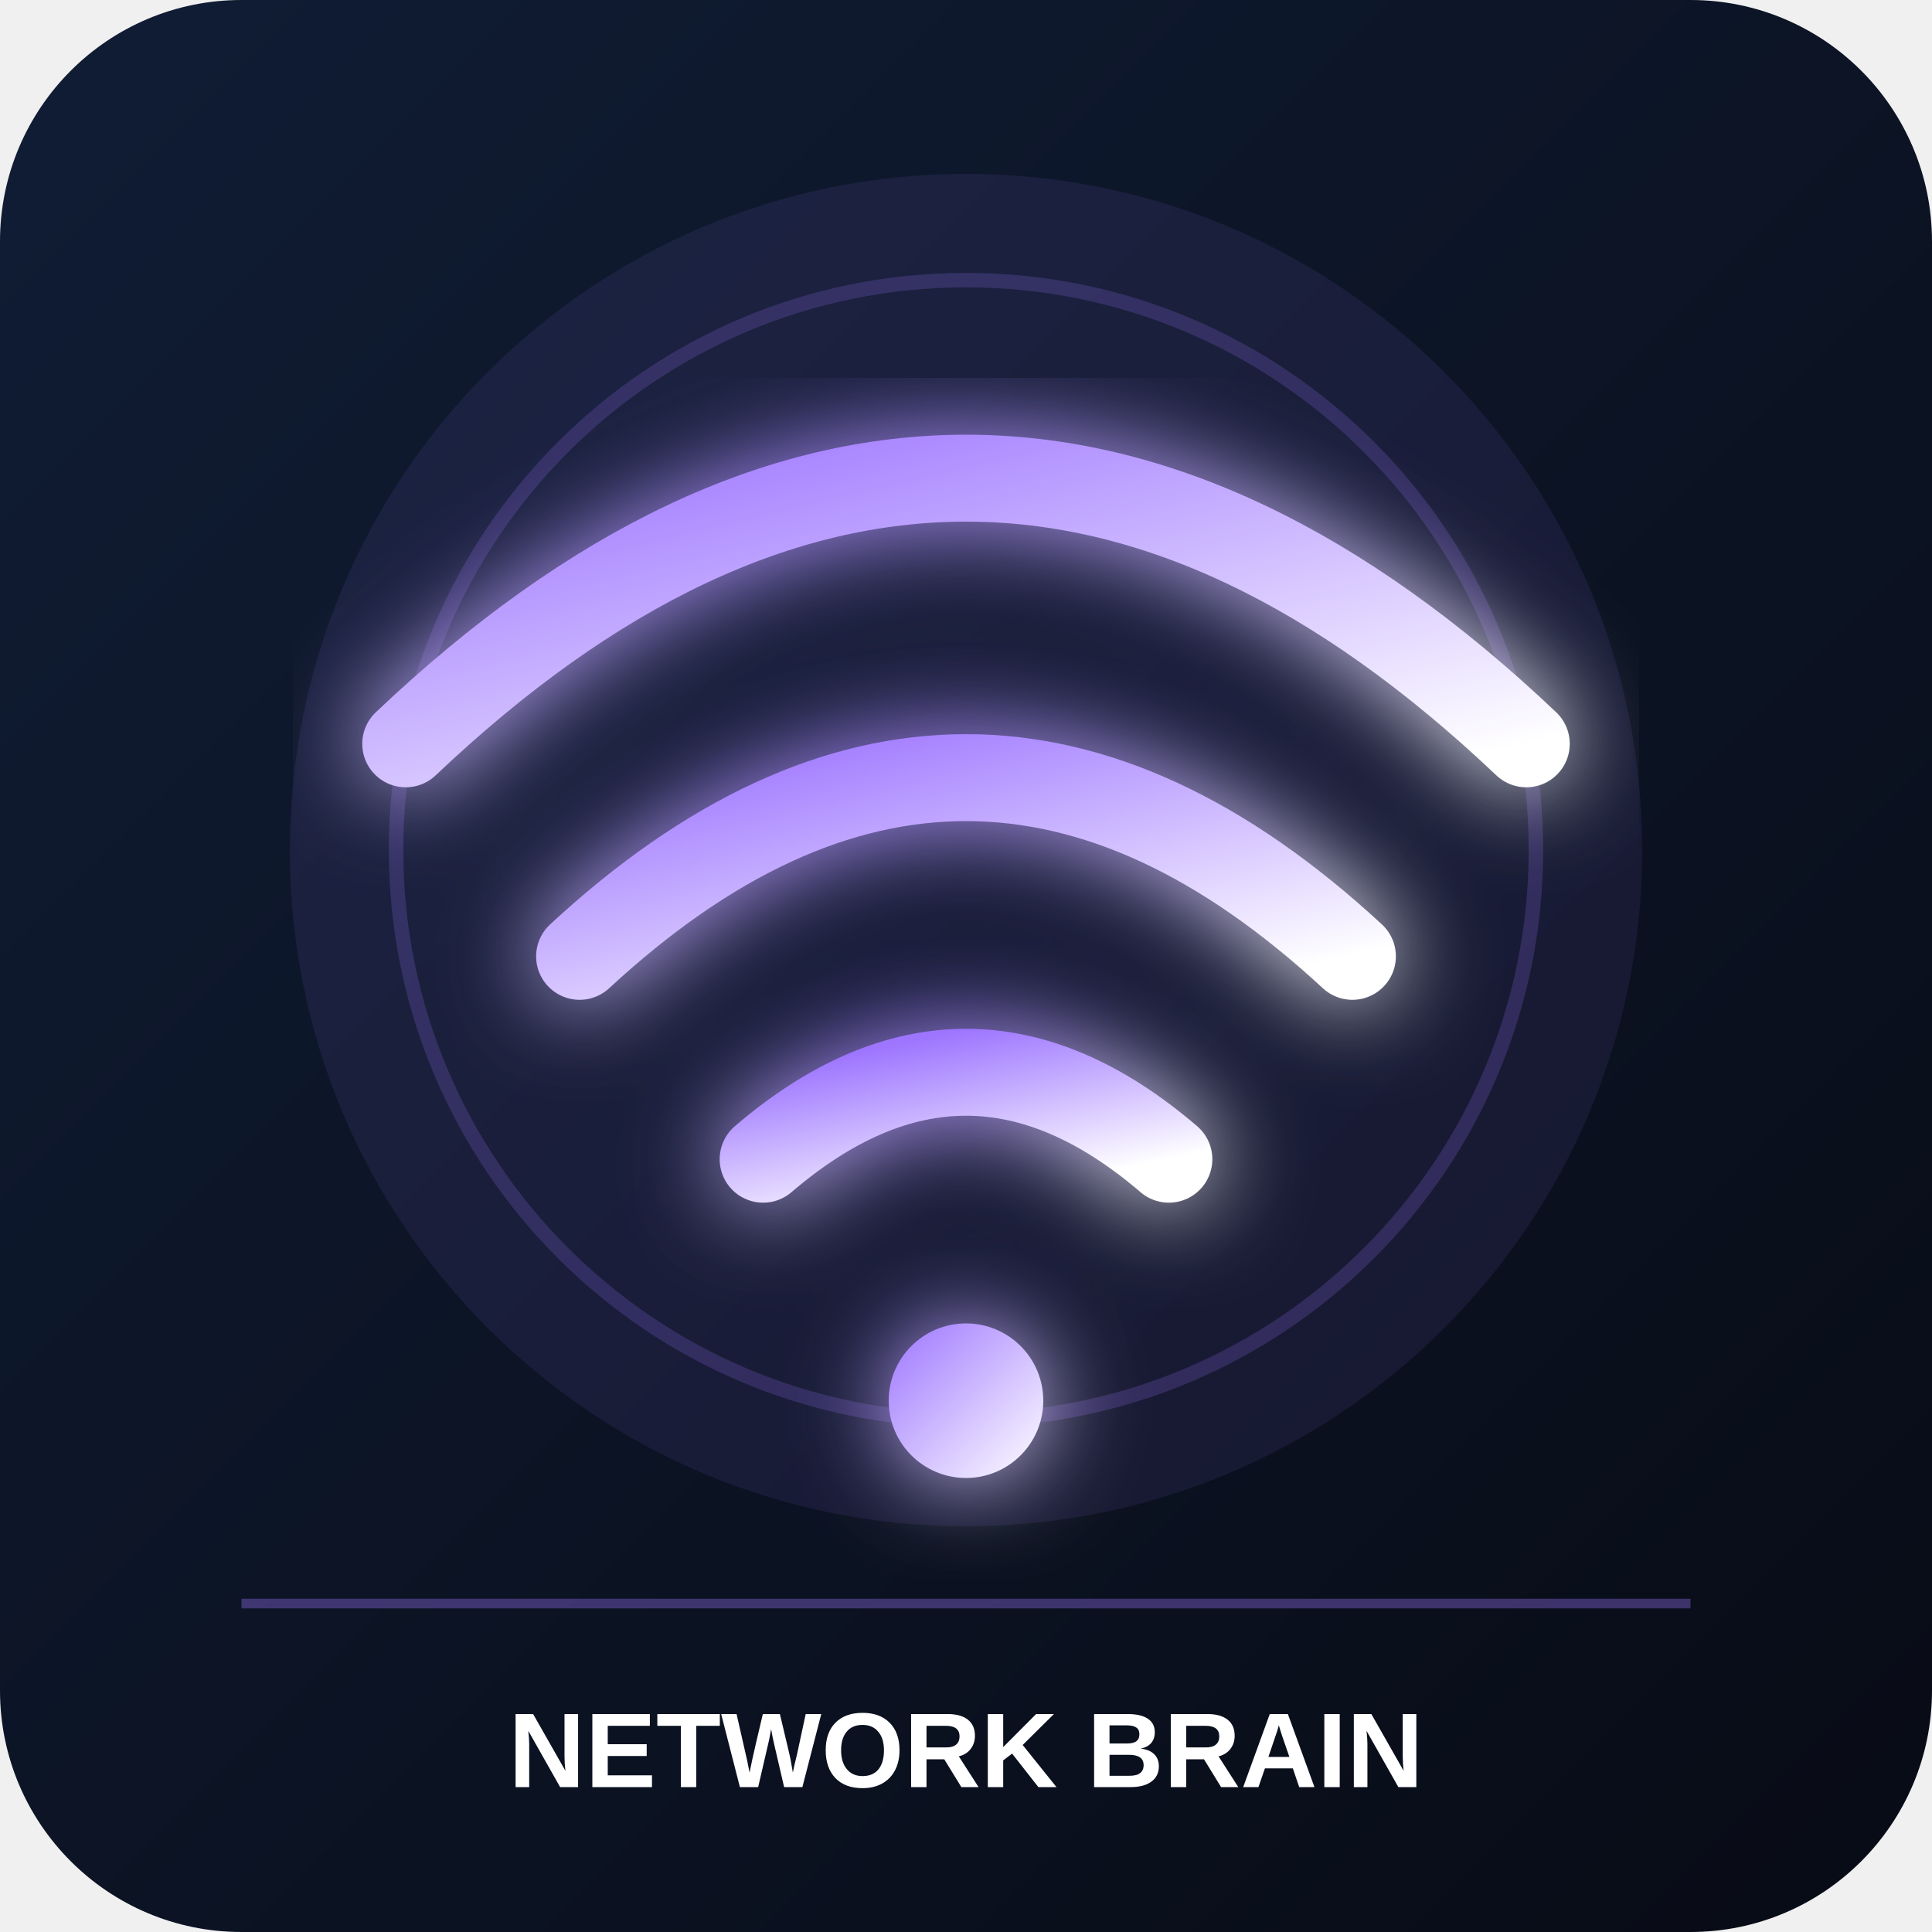
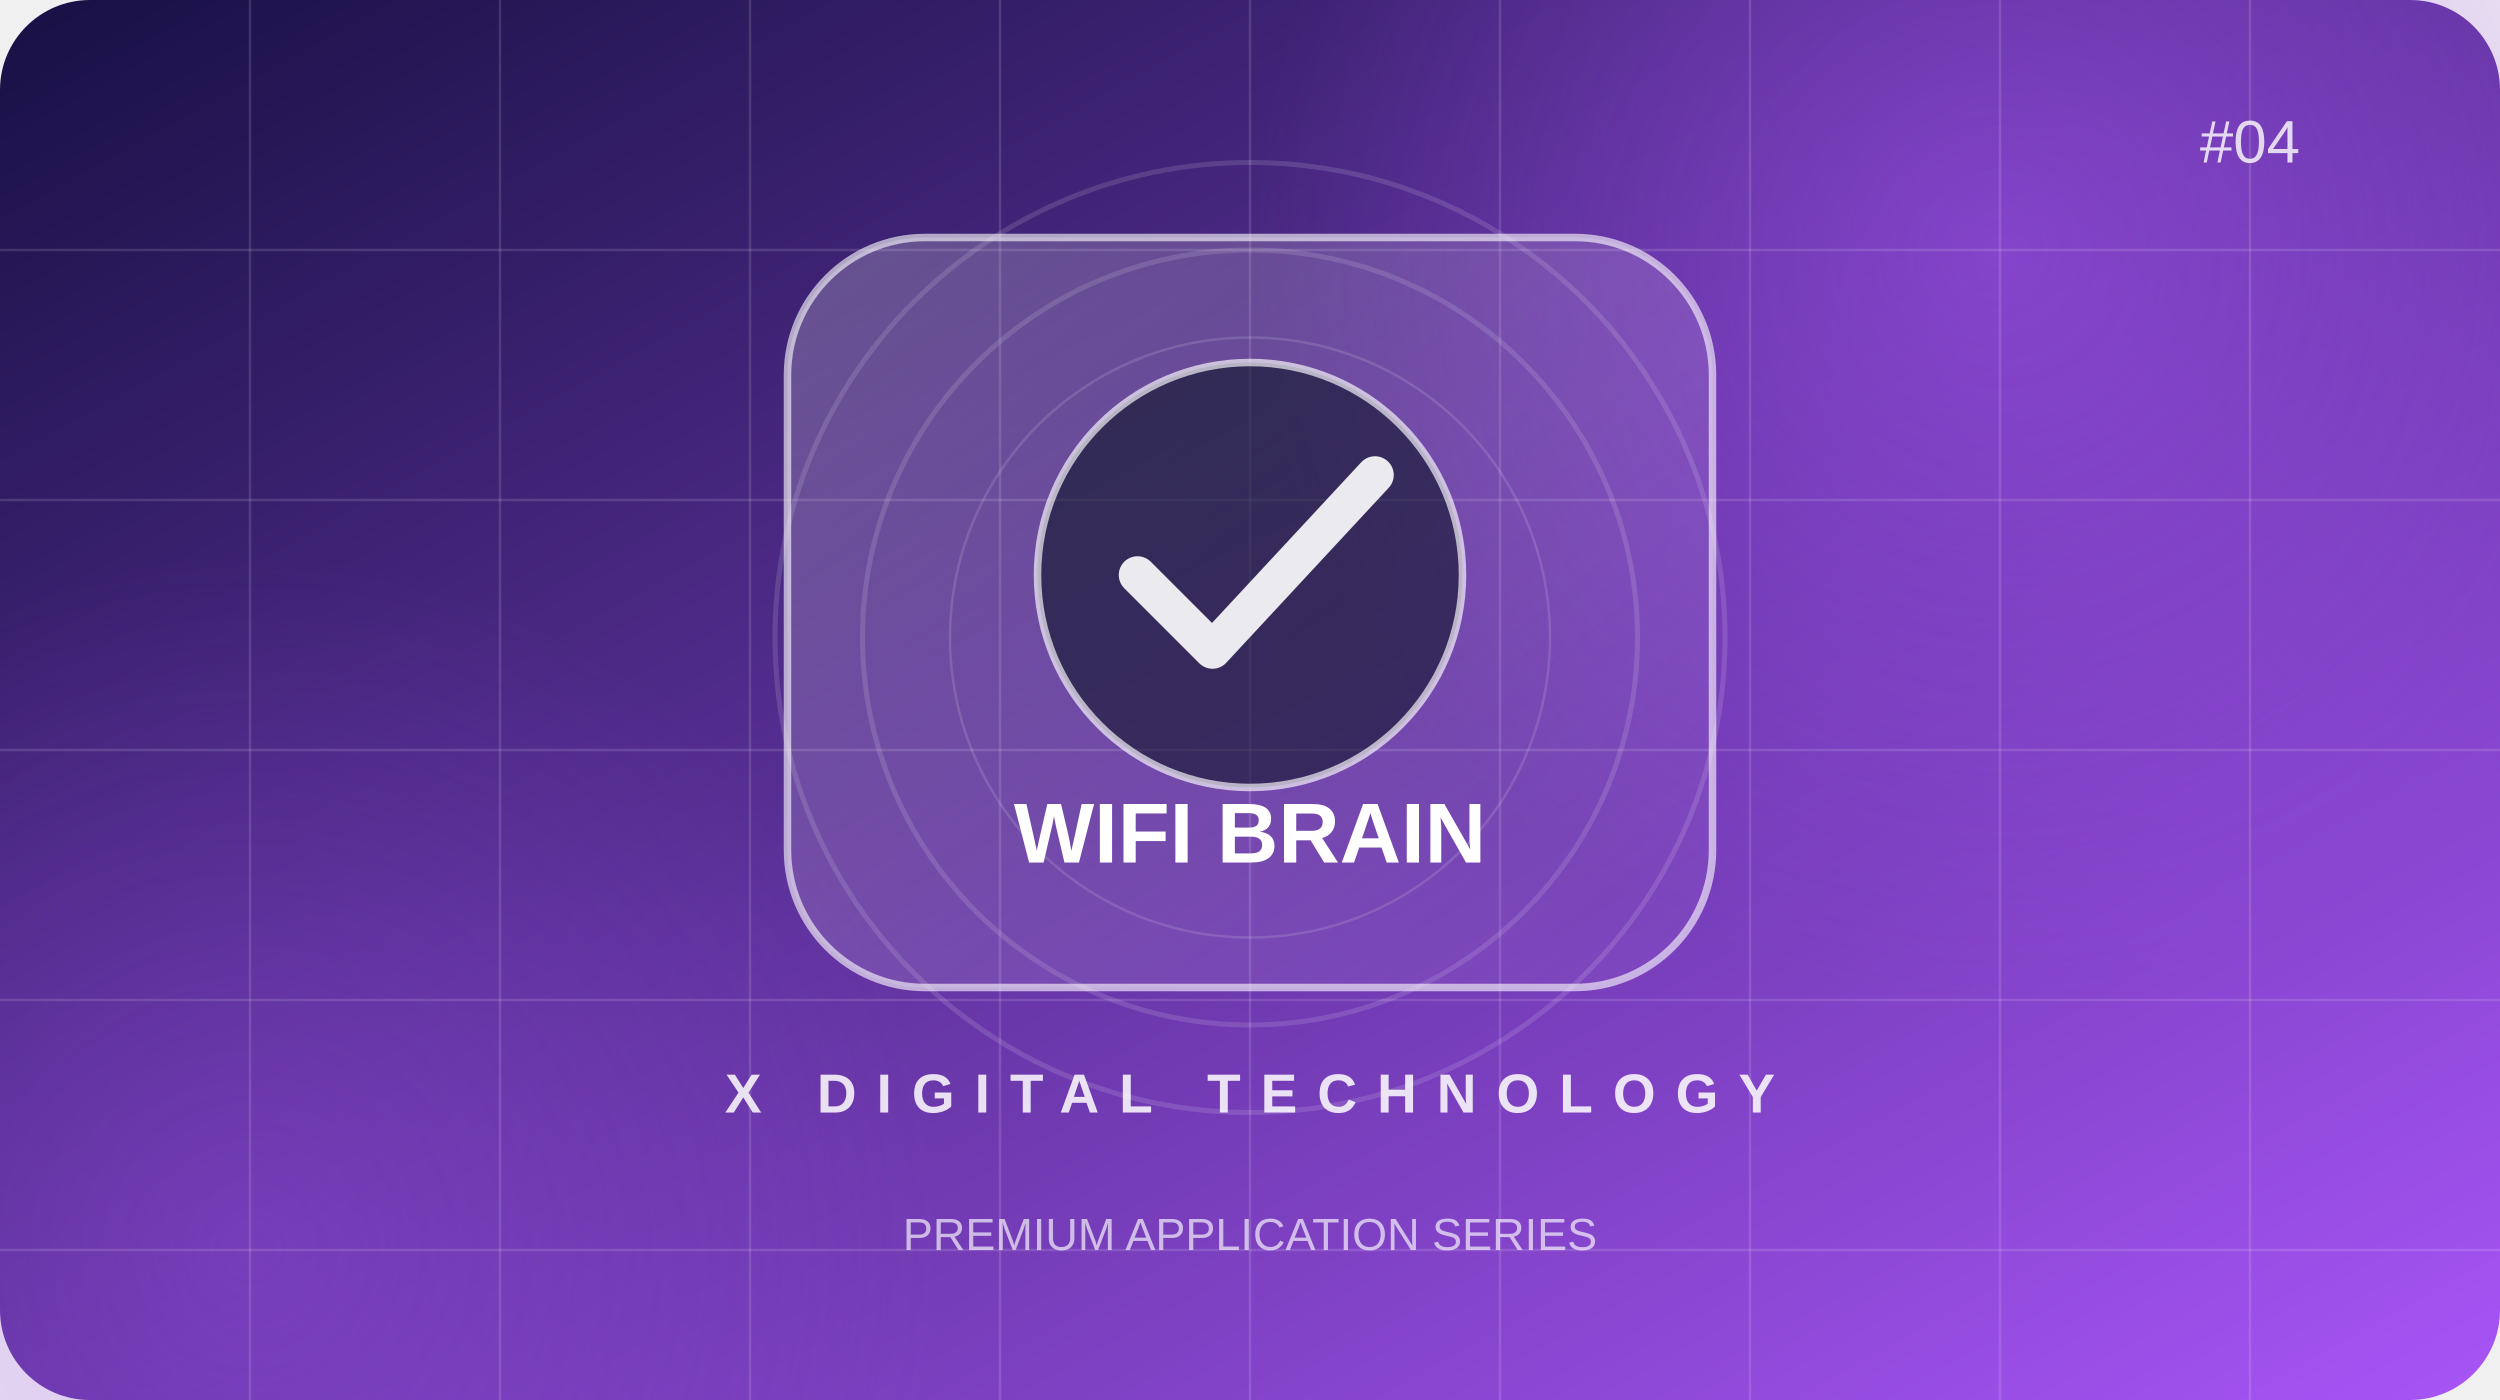
- <svg xmlns="http://www.w3.org/2000/svg" viewBox="0 0 200 200">
+ <svg xmlns="http://www.w3.org/2000/svg" width="1000" height="560" viewBox="0 0 1000 560">
  <defs>
    <linearGradient id="bg" x1="0" y1="0" x2="1" y2="1">
-       <stop offset="0" stop-color="#101d35" />
-       <stop offset="1" stop-color="#080b15" />
+       <stop offset="0" stop-color="#171044" />
+       <stop offset="1" stop-color="#a855f7" />
    </linearGradient>
-     <linearGradient id="g" x1="0" y1="0" x2="1" y2="1">
-       <stop offset="0" stop-color="#9d75ff" />
-       <stop offset="1" stop-color="#ffffff" />
+     <radialGradient id="light">
+       <stop offset="0" stop-color="#a855f7" stop-opacity=".8" />
+       <stop offset="1" stop-color="#a855f7" stop-opacity="0" />
+     </radialGradient>
+     <linearGradient id="glass" x1="0" y1="0" x2="1" y2="1">
+       <stop offset="0" stop-color="#ffffff" stop-opacity=".22" />
+       <stop offset="1" stop-color="#ffffff" stop-opacity=".025" />
    </linearGradient>
-     <filter id="glow">
-       <feGaussianBlur stdDeviation="5" result="b" />
-       <feMerge>
-         <feMergeNode in="b" />
-         <feMergeNode in="SourceGraphic" />
-       </feMerge>
-     </filter>
  </defs>
-   <rect width="200" height="200" rx="25" fill="url(#bg)" />
-   <circle cx="100" cy="88" r="70" fill="#9d75ff" opacity=".09" />
-   <circle cx="100" cy="88" r="59" fill="none" stroke="#9d75ff" opacity=".20" stroke-width="1.5" />
-   <g filter="url(#glow)">
-     <g fill="none" stroke="url(#g)" stroke-width="9" stroke-linecap="round">
-       <path d="M42 77 Q100 22 158 77" />
-       <path d="M60 99 Q100 62 140 99" />
-       <path d="M79 120 Q100 102 121 120" />
-     </g>
-     <circle cx="100" cy="145" r="8" fill="url(#g)" />
+   <rect width="1000" height="560" rx="36" fill="url(#bg)" />
+   <circle cx="800" cy="100" r="300" fill="url(#light)" opacity=".65" />
+   <circle cx="100" cy="500" r="280" fill="url(#light)" opacity=".4" />
+   <g stroke="#ffffff" stroke-opacity=".13" fill="none">
+     <path d="M0 100 H1000 M0 200 H1000 M0 300 H1000 M0 400 H1000 M0 500 H1000" />
+     <path d="M100 0 V560 M200 0 V560 M300 0 V560 M400 0 V560 M500 0 V560 M600 0 V560 M700 0 V560 M800 0 V560 M900 0 V560" />
+     <circle cx="500" cy="255" r="190" stroke-width="2" />
+     <circle cx="500" cy="255" r="155" stroke-width="2" />
+     <circle cx="500" cy="255" r="120" stroke-width="1" />
  </g>
-   <path d="M25 166 H175" stroke="#9d75ff" opacity=".35" />
-   <text x="100" y="185" text-anchor="middle" font-family="Arial,sans-serif" font-size="11" font-weight="bold" fill="#ffffff">NETWORK BRAIN</text>
+   <rect x="315" y="95" width="370" height="300" rx="55" fill="url(#glass)" stroke="#ffffff" stroke-opacity=".6" stroke-width="3" />
+   <circle cx="500" cy="230" r="85" fill="#07111f" fill-opacity=".55" stroke="#ffffff" stroke-opacity=".65" stroke-width="3" />
+   <path d="M455 230 L485 260 L550 190" fill="none" stroke="#ffffff" stroke-width="15" stroke-linecap="round" stroke-linejoin="round" opacity=".9" />
+   <text x="500" y="345" text-anchor="middle" font-family="Arial,sans-serif" font-size="34" font-weight="900" fill="#ffffff">WIFI BRAIN</text>
+   <text x="500" y="445" text-anchor="middle" font-family="Arial,sans-serif" font-size="22" font-weight="bold" letter-spacing="8" fill="#ffffff" opacity=".85">
+       X DIGITAL TECHNOLOGY
+     </text>
+   <text x="500" y="500" text-anchor="middle" font-family="Arial,sans-serif" font-size="18" fill="#ffffff" opacity=".65">PREMIUM APPLICATION SERIES</text>
+   <text x="920" y="65" text-anchor="end" font-family="Arial,sans-serif" font-size="24" fill="#ffffff" opacity=".8">#04</text>
</svg>
